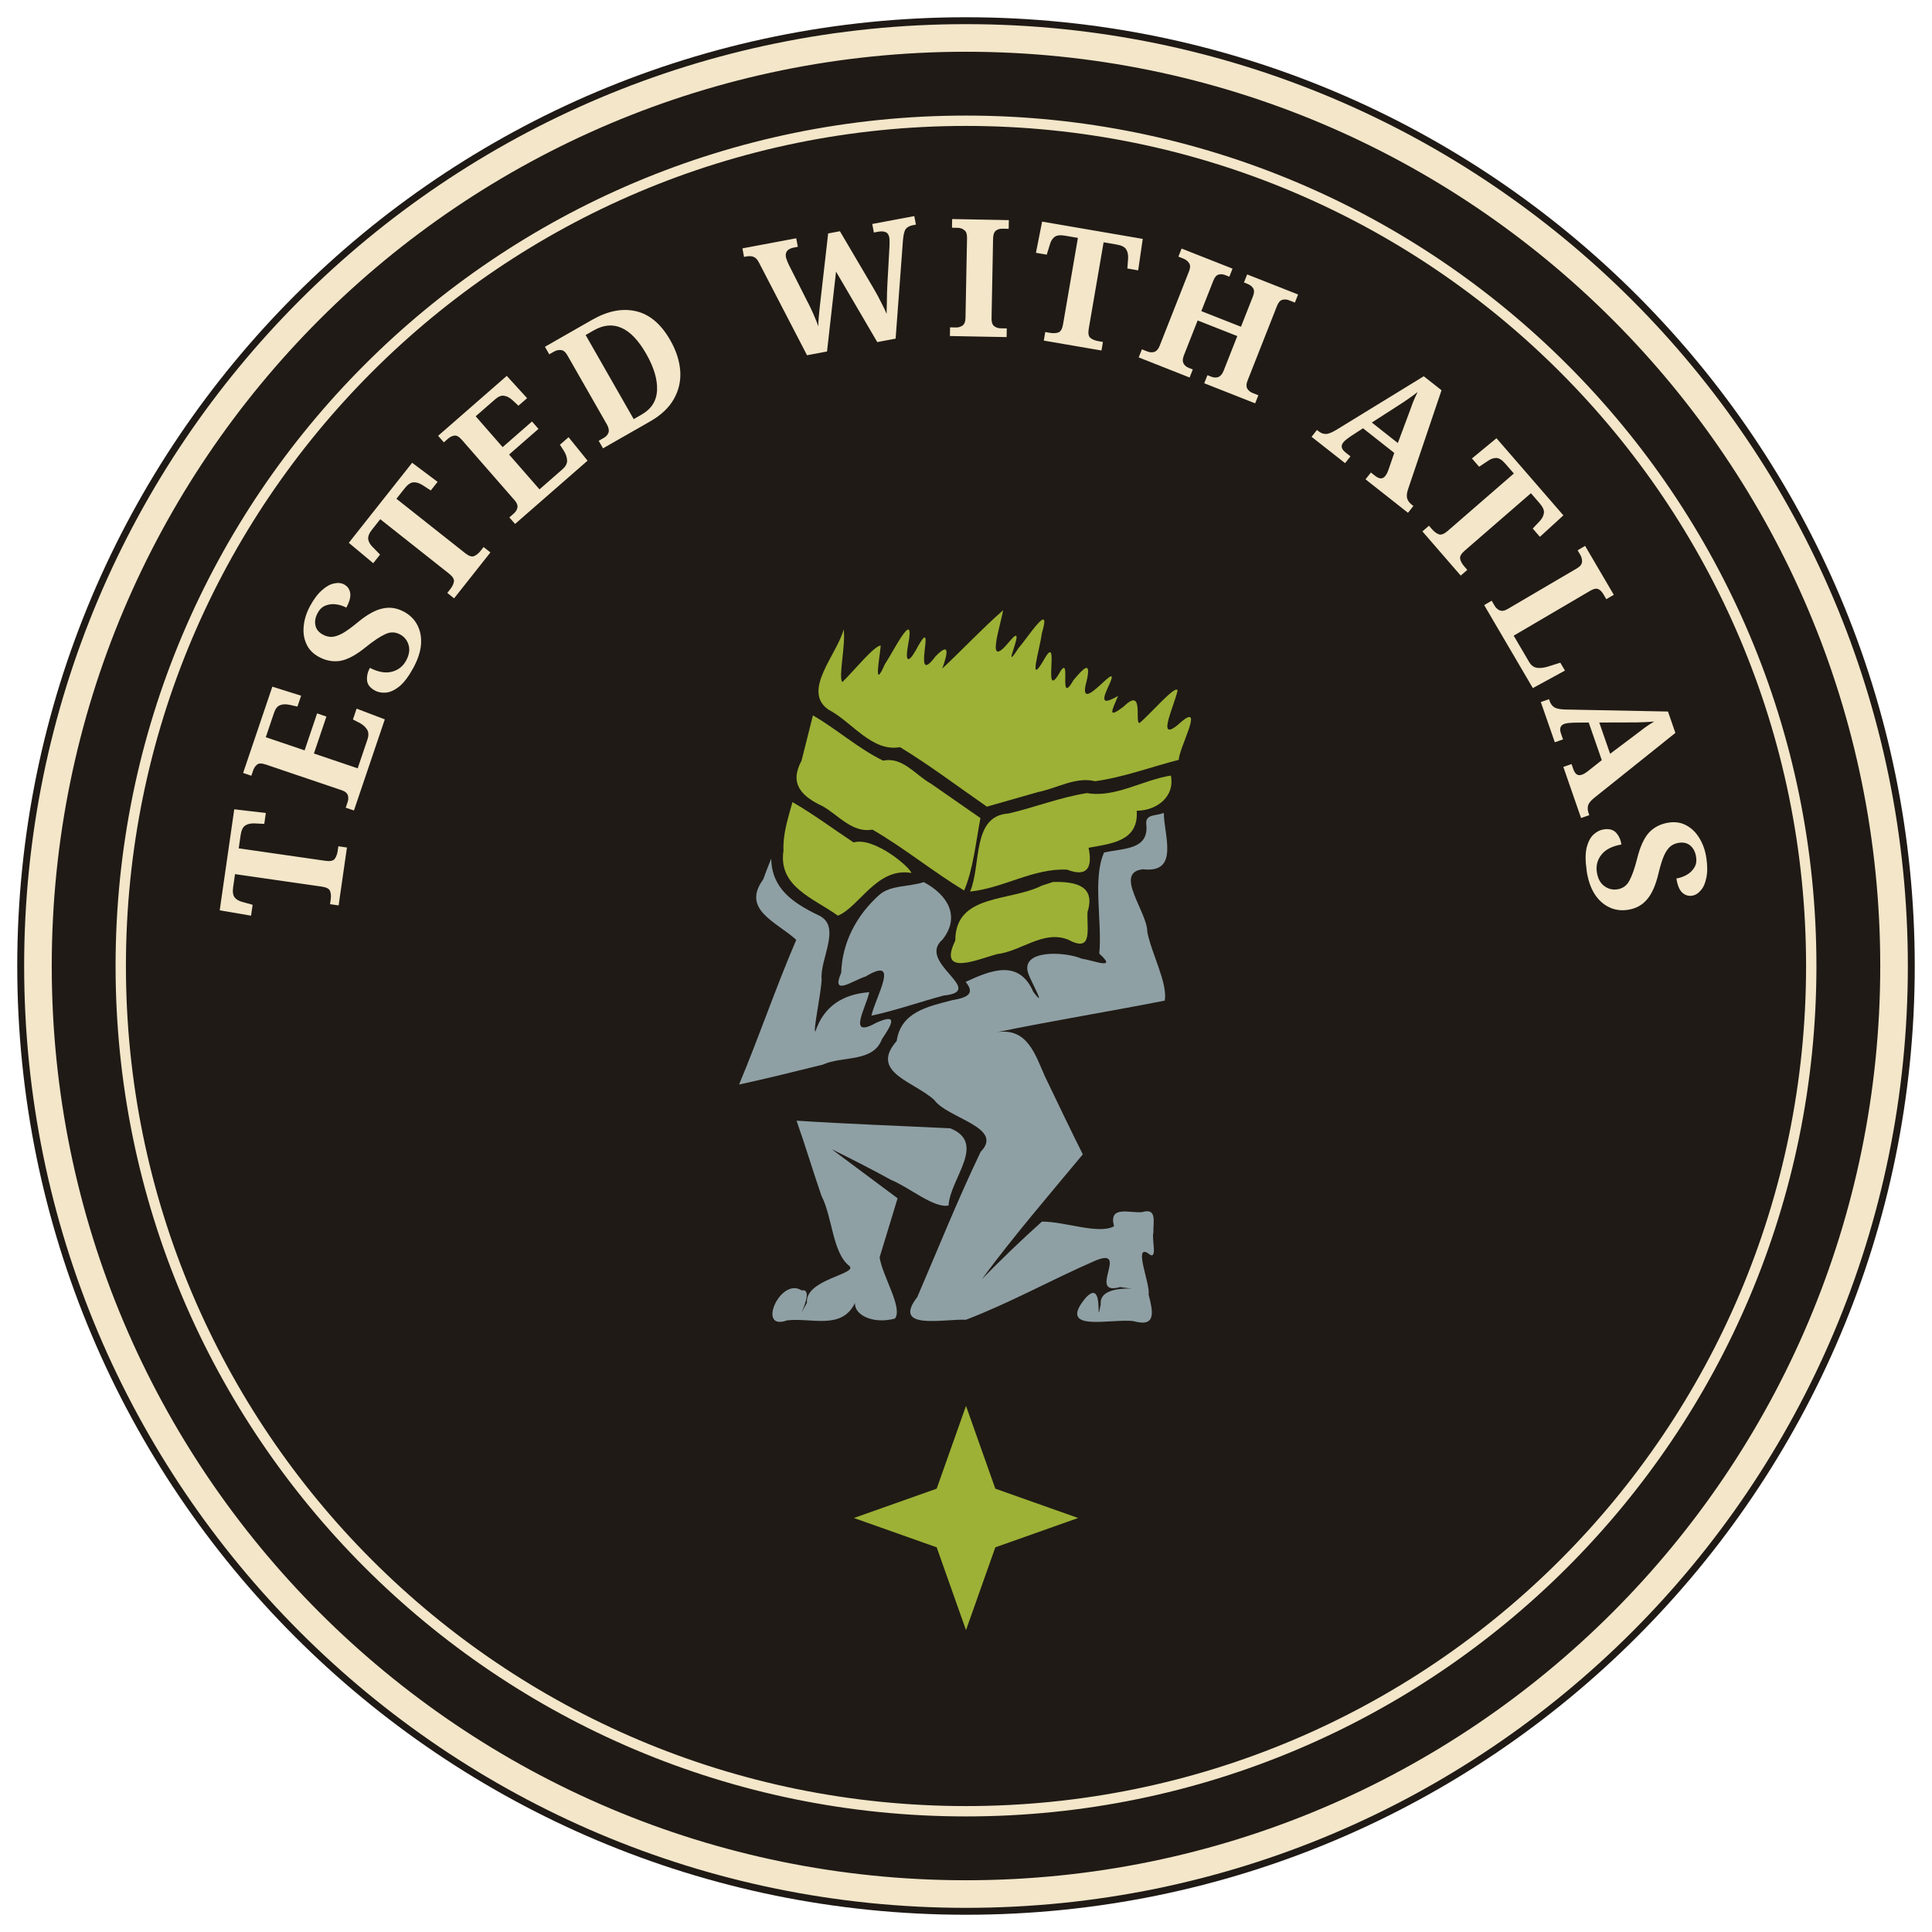
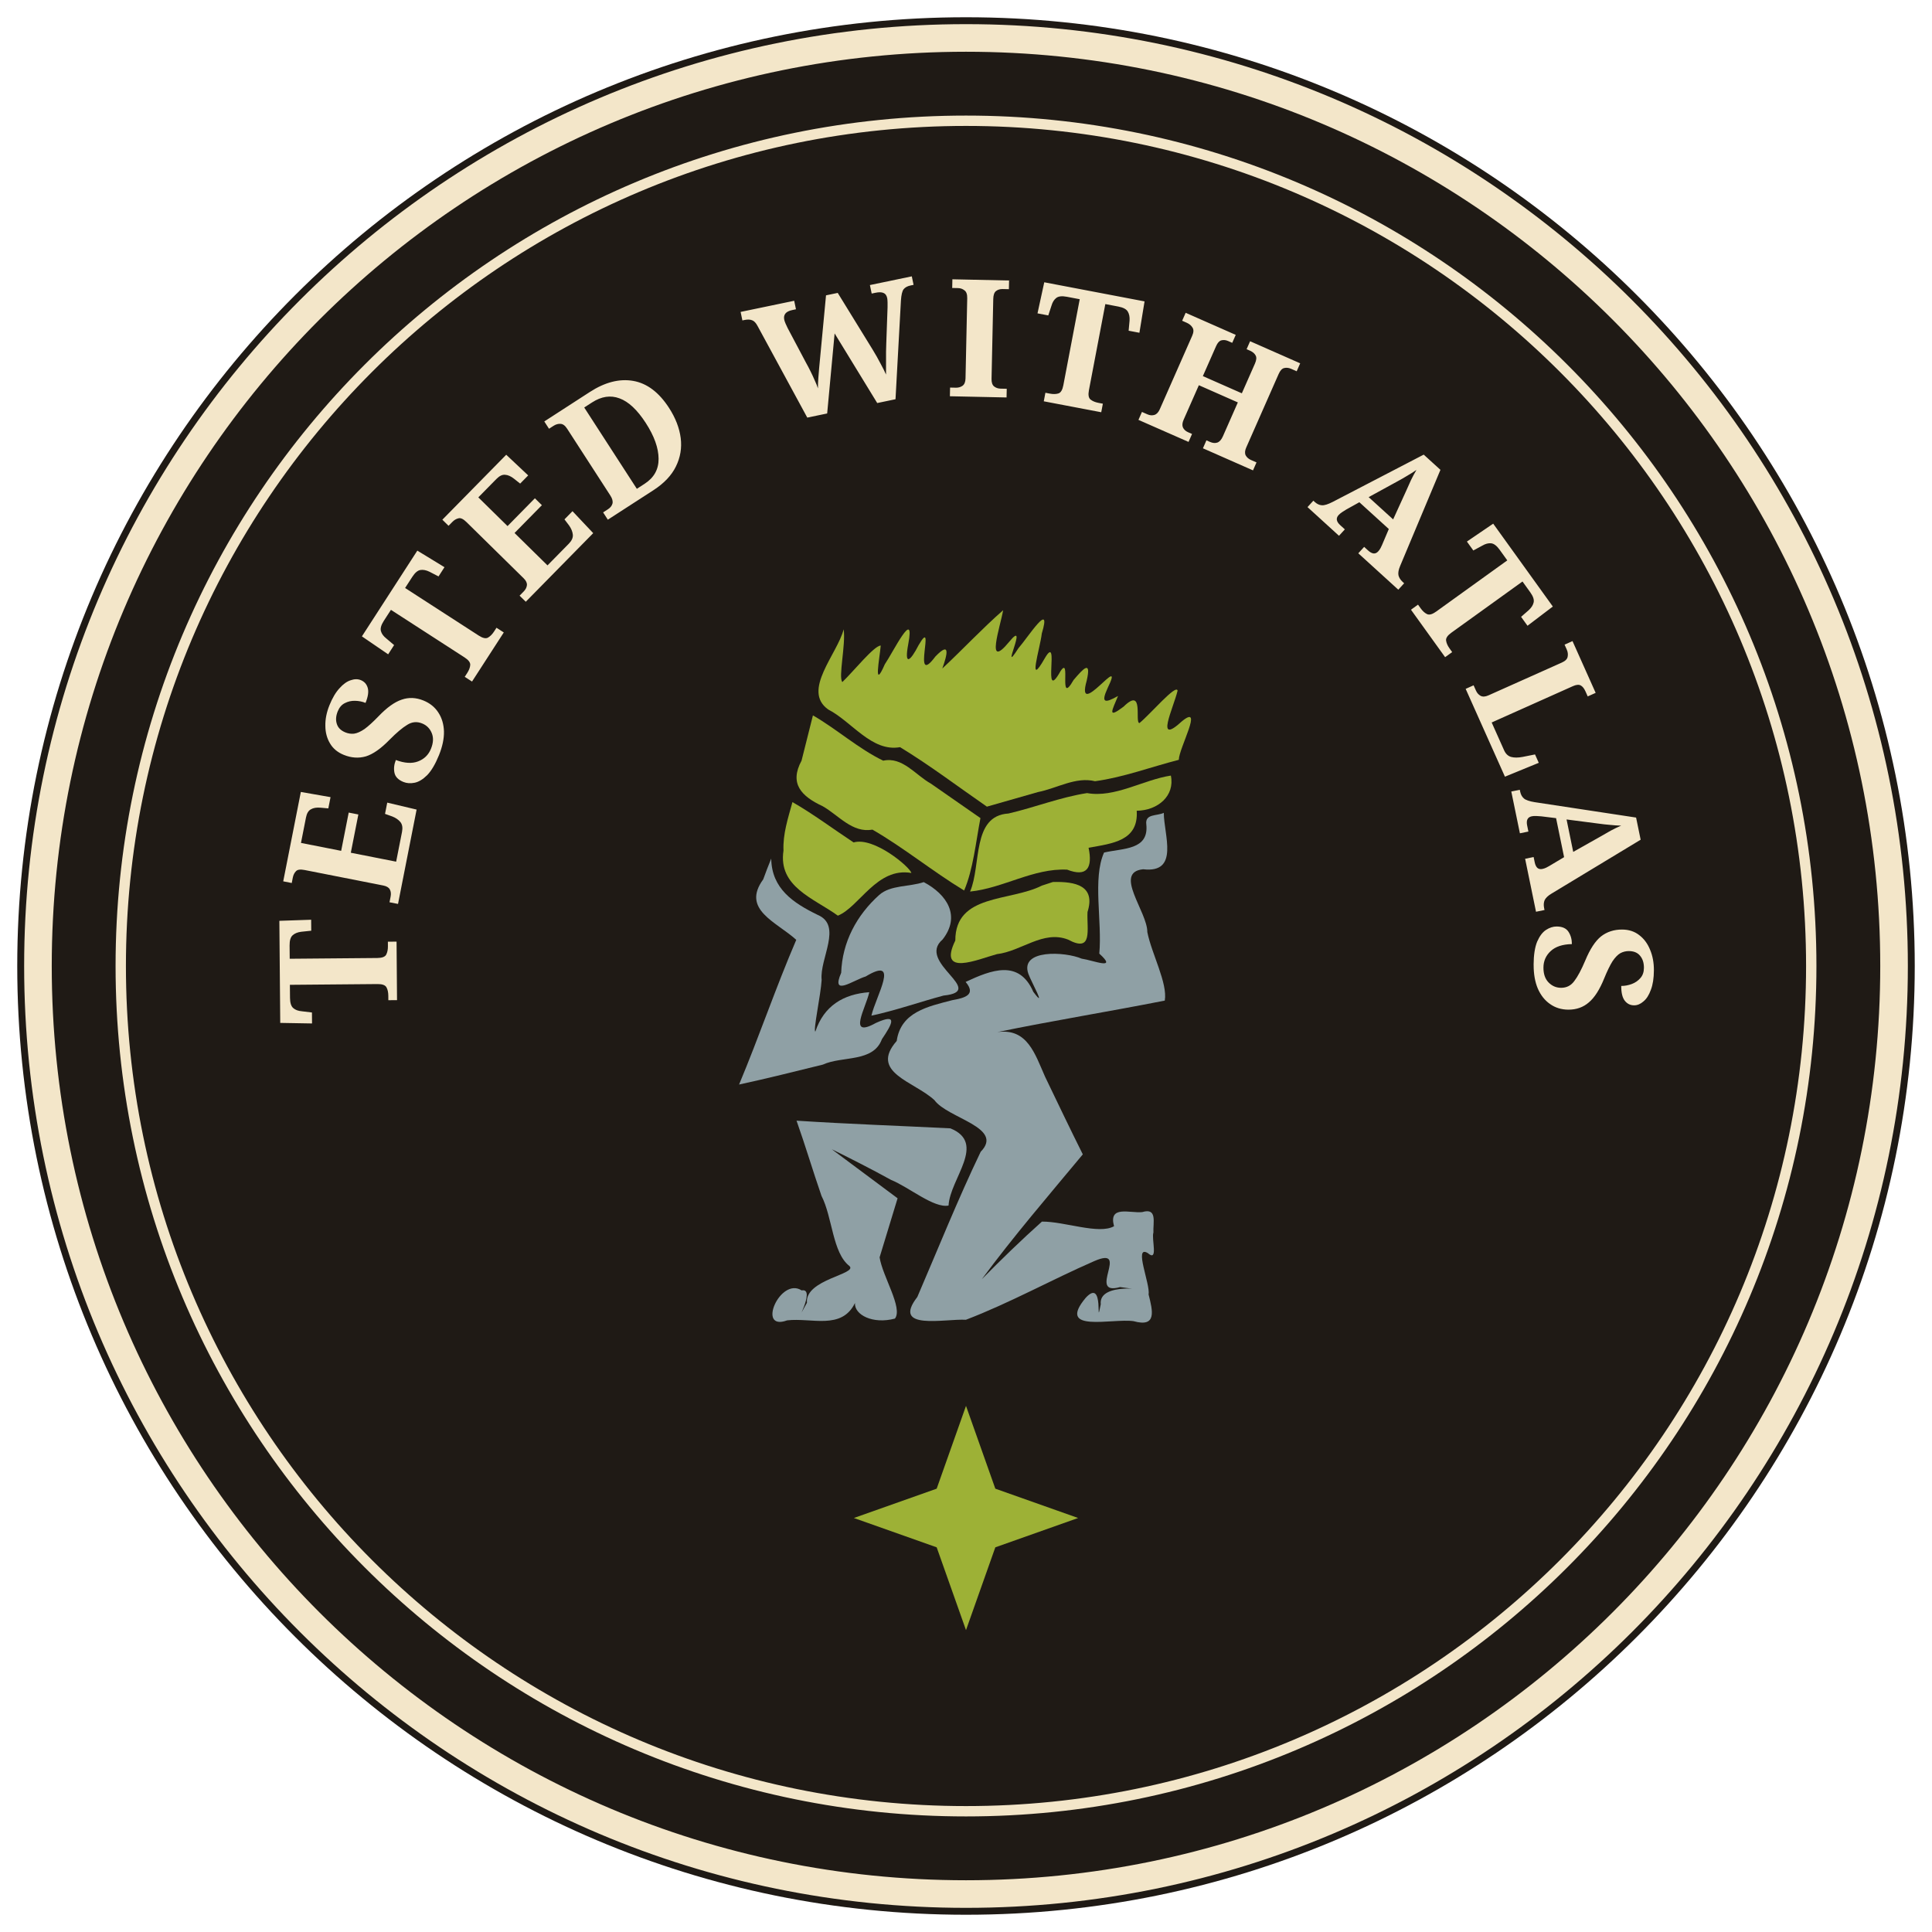
<svg xmlns="http://www.w3.org/2000/svg" width="112.00" height="112.00" viewBox="0 0 112.00 112.00" version="1.1" id="svg12">
  <circle cx="56.0" cy="56.0" r="55.0" fill="#1F1A15" id="circle1" />
  <circle cx="56.0" cy="56.0" r="53.8" fill="none" stroke="#F3E6C9" stroke-width="1.6" id="circle2" />
  <circle cx="56.0" cy="56.0" r="49.0" fill="none" stroke="#F3E6C9" stroke-width="0.6" id="circle3" />
  <defs id="defs3">
-     <path id="seal-dark-ring" d="M 26.10,76.94 A 36.50,36.50 0 1 1 85.90,76.94" />
+     <path id="seal-dark-ring" d="M 28.97,74.93 A 33.00,33.00 0 1 1 83.03,74.93" />
  </defs>
-   <path d="m 19.63,52.488 -0.498,-0.072 0.038,-0.263 q 0.042,-0.291 -0.034,-0.494 -0.076,-0.203 -0.481,-0.261 l -5.031,-0.724 -0.108,0.752 q -0.061,0.423 0.095,0.609 0.156,0.186 0.462,0.258 l 0.572,0.159 -0.091,0.63 -1.817,-0.309 0.843,-5.858 1.831,0.215 -0.091,0.63 -0.591,-0.027 q -0.316,-0.007 -0.517,0.127 -0.202,0.134 -0.263,0.557 l -0.11,0.762 5.031,0.724 q 0.404,0.058 0.535,-0.115 0.132,-0.183 0.172,-0.465 l 0.038,-0.263 0.498,0.072 z m 0.889,-5.504 -0.477,-0.161 0.107,-0.315 q 0.079,-0.234 0.011,-0.418 -0.068,-0.184 -0.347,-0.278 l -4.4,-1.49 q -0.369,-0.125 -0.514,0.007 -0.151,0.119 -0.224,0.335 l -0.104,0.306 -0.477,-0.161 1.694,-5.003 1.668,0.525 -0.213,0.63 -0.438,-0.098 q -0.345,-0.077 -0.568,0.018 -0.229,0.083 -0.348,0.434 l -0.481,1.422 2.25,0.762 0.725,-2.142 0.54,0.183 -0.725,2.142 2.537,0.859 0.564,-1.665 q 0.119,-0.351 -0.015,-0.577 -0.143,-0.229 -0.422,-0.384 l -0.402,-0.206 0.213,-0.63 1.634,0.624 z m 3.445,-8.271 q -0.404,0.743 -0.815,1.082 -0.415,0.326 -0.777,0.356 -0.362,0.03 -0.638,-0.12 -0.426,-0.231 -0.456,-0.594 -0.03,-0.362 0.165,-0.721 0.719,0.369 1.272,0.226 0.553,-0.143 0.826,-0.643 0.263,-0.484 0.15,-0.892 -0.117,-0.421 -0.493,-0.625 -0.426,-0.231 -0.867,-0.017 -0.445,0.202 -1.118,0.744 -0.835,0.681 -1.473,0.8 -0.641,0.106 -1.259,-0.23 -0.509,-0.277 -0.718,-0.747 -0.218,-0.475 -0.155,-1.047 0.054,-0.576 0.371,-1.161 0.327,-0.601 0.69,-0.912 0.36,-0.323 0.698,-0.388 0.334,-0.078 0.585,0.058 0.292,0.159 0.349,0.492 0.057,0.334 -0.225,0.851 -0.267,-0.145 -0.589,-0.19 -0.322,-0.045 -0.61,0.068 -0.284,0.105 -0.457,0.422 -0.209,0.384 -0.135,0.727 0.065,0.338 0.441,0.542 0.234,0.127 0.493,0.127 0.264,-0.008 0.627,-0.2 0.36,-0.204 0.889,-0.641 0.81,-0.674 1.443,-0.805 0.63,-0.144 1.247,0.192 0.534,0.29 0.781,0.792 0.251,0.493 0.199,1.125 -0.06,0.627 -0.441,1.328 z m 2.361,-4.027 -0.395,-0.312 0.165,-0.209 q 0.183,-0.231 0.219,-0.445 0.036,-0.214 -0.284,-0.467 l -3.986,-3.154 -0.472,0.596 q -0.265,0.335 -0.224,0.574 0.041,0.239 0.269,0.456 l 0.415,0.425 -0.395,0.499 -1.416,-1.181 3.672,-4.641 1.475,1.106 -0.395,0.499 -0.497,-0.321 q -0.269,-0.165 -0.511,-0.15 -0.242,0.015 -0.507,0.35 l -0.477,0.603 3.986,3.154 q 0.32,0.253 0.52,0.169 0.206,-0.092 0.383,-0.315 l 0.165,-0.209 0.395,0.312 z m 3.534,-4.312 -0.331,-0.379 0.25,-0.219 q 0.186,-0.162 0.219,-0.355 0.033,-0.193 -0.16,-0.415 l -3.055,-3.499 q -0.256,-0.293 -0.447,-0.253 -0.19,0.027 -0.362,0.177 l -0.243,0.212 -0.331,-0.379 3.979,-3.474 1.178,1.292 -0.501,0.437 -0.329,-0.305 q -0.26,-0.24 -0.5,-0.27 -0.239,-0.043 -0.519,0.201 l -1.131,0.987 1.562,1.789 1.703,-1.487 0.375,0.429 -1.703,1.487 1.762,2.018 1.324,-1.156 q 0.279,-0.244 0.277,-0.506 -0.009,-0.27 -0.172,-0.544 l -0.244,-0.38 0.501,-0.437 1.1,1.361 z m 5.098,-4.383 -0.25,-0.437 0.297,-0.17 q 0.206,-0.118 0.272,-0.309 0.061,-0.199 -0.094,-0.471 L 32.891,20.597 q -0.165,-0.289 -0.37,-0.303 -0.201,-0.027 -0.416,0.095 l -0.264,0.151 -0.25,-0.437 2.73,-1.56 q 1.361,-0.778 2.546,-0.503 1.185,0.274 1.987,1.677 0.514,0.899 0.58,1.78 0.061,0.873 -0.369,1.633 -0.422,0.755 -1.379,1.302 z m 2.24,-1.959 q 0.85,-0.486 0.892,-1.407 0.046,-0.934 -0.628,-2.114 -0.674,-1.179 -1.441,-1.507 -0.759,-0.332 -1.6,0.149 l -0.47,0.269 2.786,4.875 z m 6.811,-8.791 q -0.14,-0.283 -0.316,-0.347 -0.169,-0.075 -0.439,-0.024 l -0.121,0.023 -0.093,-0.495 3.119,-0.585 0.093,0.495 -0.215,0.04 q -0.56,0.105 -0.476,0.553 0.014,0.075 0.07,0.219 0.056,0.144 0.118,0.268 l 1.03,2.04 q 0.118,0.219 0.247,0.495 0.127,0.266 0.236,0.536 0.116,0.259 0.173,0.46 0.009,-0.311 0.035,-0.587 0.024,-0.285 0.057,-0.571 l 0.483,-4.228 0.682,-0.128 1.958,3.325 q 0.241,0.409 0.445,0.825 0.211,0.405 0.304,0.639 0.012,-0.35 0.017,-0.835 0.004,-0.494 0.032,-0.963 l 0.117,-2.11 q 0.007,-0.117 0.005,-0.281 -0.002,-0.164 -0.016,-0.239 -0.046,-0.243 -0.212,-0.308 -0.159,-0.076 -0.467,-0.019 l -0.215,0.04 -0.093,-0.495 2.437,-0.457 0.093,0.495 -0.177,0.033 q -0.271,0.051 -0.405,0.211 -0.125,0.159 -0.168,0.65 l -0.426,5.715 -1.064,0.2 -2.39,-4.085 -0.523,4.631 -1.158,0.217 z m 11.058,4.239 0.01,-0.503 0.342,0.007 q 0.209,0.004 0.373,-0.107 0.173,-0.12 0.179,-0.434 l 0.09,-4.645 q 0.007,-0.342 -0.162,-0.459 -0.159,-0.127 -0.368,-0.131 l -0.342,-0.007 0.01,-0.503 3.286,0.063 -0.01,0.503 -0.361,-0.007 q -0.228,-0.004 -0.382,0.116 -0.154,0.121 -0.161,0.462 l -0.089,4.626 q -0.006,0.313 0.144,0.44 0.159,0.127 0.378,0.131 l 0.361,0.007 -0.01,0.503 z m 5.444,0.265 0.085,-0.496 0.262,0.045 q 0.29,0.05 0.495,-0.021 0.205,-0.071 0.274,-0.473 l 0.861,-5.009 -0.749,-0.129 q -0.421,-0.072 -0.611,0.078 -0.19,0.151 -0.271,0.455 l -0.175,0.568 -0.627,-0.108 0.359,-1.808 5.833,1.002 -0.265,1.824 -0.627,-0.108 0.044,-0.59 q 0.016,-0.315 -0.113,-0.521 -0.129,-0.205 -0.55,-0.278 l -0.758,-0.13 -0.861,5.009 q -0.069,0.403 0.1,0.538 0.179,0.137 0.46,0.185 l 0.262,0.045 -0.085,0.496 z m 5.502,0.974 0.185,-0.468 0.318,0.125 q 0.221,0.087 0.411,0.019 0.19,-0.068 0.298,-0.342 l 1.707,-4.331 q 0.118,-0.3 0.001,-0.469 -0.114,-0.178 -0.344,-0.268 l -0.274,-0.108 0.185,-0.468 2.952,1.164 -0.185,0.468 -0.239,-0.094 q -0.212,-0.084 -0.399,-0.024 -0.174,0.054 -0.289,0.345 l -0.697,1.768 2.298,0.906 0.69,-1.75 q 0.122,-0.309 0.022,-0.471 -0.096,-0.171 -0.335,-0.265 l -0.203,-0.08 0.185,-0.468 2.952,1.164 -0.185,0.468 -0.327,-0.129 q -0.212,-0.084 -0.408,-0.028 -0.183,0.05 -0.305,0.36 l -1.707,4.331 q -0.108,0.274 -0.015,0.453 0.105,0.174 0.317,0.258 l 0.327,0.129 -0.185,0.468 -2.952,-1.164 0.185,-0.468 0.212,0.084 q 0.23,0.091 0.42,0.023 0.194,-0.077 0.312,-0.377 l 0.787,-1.997 -2.298,-0.906 -0.801,2.033 q -0.108,0.274 -0.024,0.45 0.093,0.179 0.305,0.263 l 0.239,0.094 -0.185,0.468 z m 10.021,4.603 0.312,-0.395 0.09,0.071 q 0.201,0.159 0.418,0.16 0.217,0.001 0.608,-0.234 l 5.076,-3.112 1.03,0.811 -1.938,5.73 q -0.11,0.324 -0.058,0.535 0.065,0.209 0.274,0.373 l 0.09,0.071 -0.312,0.395 -2.462,-1.94 0.312,-0.395 0.246,0.194 q 0.164,0.129 0.308,0.146 0.157,0.015 0.281,-0.142 0.071,-0.09 0.119,-0.197 0.048,-0.107 0.073,-0.185 l 0.327,-0.952 -1.813,-1.429 -0.722,0.471 q -0.1,0.066 -0.23,0.169 -0.124,0.096 -0.194,0.185 -0.229,0.291 0.136,0.579 l 0.284,0.223 -0.312,0.395 z m 3.494,-0.827 1.507,1.188 0.642,-1.72 q 0.118,-0.318 0.23,-0.629 0.125,-0.313 0.273,-0.607 -0.26,0.207 -0.516,0.379 -0.249,0.178 -0.539,0.362 z m 2.932,6.311 0.38,-0.33 0.174,0.201 q 0.193,0.222 0.396,0.297 0.203,0.075 0.512,-0.193 l 3.839,-3.331 -0.498,-0.574 q -0.28,-0.323 -0.522,-0.327 -0.242,-0.004 -0.498,0.18 l -0.495,0.329 -0.417,-0.481 1.423,-1.172 3.878,4.471 -1.361,1.244 -0.417,-0.481 0.408,-0.429 q 0.212,-0.234 0.242,-0.474 0.031,-0.24 -0.25,-0.563 l -0.504,-0.581 -3.839,3.331 q -0.309,0.268 -0.263,0.48 0.052,0.219 0.239,0.434 l 0.174,0.201 -0.38,0.33 z m 3.581,4.273 0.434,-0.255 0.173,0.295 q 0.106,0.18 0.286,0.262 0.193,0.085 0.463,-0.074 l 4.015,-2.356 q 0.287,-0.168 0.299,-0.373 0.02,-0.21 -0.1,-0.415 l -0.154,-0.262 0.434,-0.255 1.664,2.835 -0.434,0.255 -0.164,-0.279 q -0.144,-0.246 -0.315,-0.311 -0.17,-0.065 -0.441,0.094 l -4.449,2.611 0.894,1.524 q 0.168,0.287 0.44,0.337 0.28,0.045 0.672,-0.075 l 0.696,-0.221 0.269,0.459 -1.861,1.015 z m 3.283,5.619 0.476,-0.165 0.037,0.108 q 0.084,0.242 0.266,0.36 0.182,0.118 0.639,0.13 l 5.953,0.117 0.43,1.239 -4.722,3.78 q -0.268,0.214 -0.337,0.419 -0.058,0.211 0.03,0.462 l 0.037,0.108 -0.476,0.165 -1.028,-2.962 0.476,-0.165 0.103,0.296 q 0.069,0.197 0.181,0.289 0.124,0.098 0.313,0.032 0.108,-0.037 0.206,-0.102 0.098,-0.064 0.161,-0.116 l 0.789,-0.626 -0.757,-2.181 -0.862,0.007 q -0.12,0.002 -0.285,0.019 -0.156,0.014 -0.264,0.051 -0.35,0.121 -0.197,0.561 l 0.118,0.341 -0.476,0.165 z m 3.388,1.187 0.629,1.813 1.468,-1.103 q 0.271,-0.205 0.533,-0.406 0.274,-0.196 0.557,-0.364 -0.33,0.034 -0.639,0.041 -0.306,0.016 -0.649,0.014 z m -0.729,8.589 q -0.124,-0.836 0.001,-1.354 0.136,-0.51 0.407,-0.752 0.272,-0.242 0.582,-0.288 0.479,-0.071 0.721,0.201 0.242,0.272 0.302,0.676 -0.796,0.137 -1.153,0.583 -0.356,0.446 -0.273,1.01 0.081,0.545 0.416,0.803 0.347,0.266 0.77,0.203 0.479,-0.071 0.703,-0.507 0.234,-0.428 0.446,-1.266 0.258,-1.047 0.696,-1.524 0.449,-0.47 1.144,-0.573 0.573,-0.085 1.023,0.166 0.459,0.249 0.753,0.743 0.303,0.493 0.401,1.151 0.1,0.677 -0.004,1.143 -0.093,0.475 -0.324,0.73 -0.22,0.263 -0.502,0.305 -0.329,0.049 -0.575,-0.184 -0.246,-0.233 -0.332,-0.815 0.301,-0.044 0.585,-0.202 0.284,-0.157 0.447,-0.421 0.164,-0.255 0.111,-0.612 -0.064,-0.432 -0.328,-0.662 -0.255,-0.231 -0.678,-0.169 -0.263,0.039 -0.471,0.194 -0.206,0.165 -0.382,0.537 -0.165,0.38 -0.325,1.047 -0.242,1.025 -0.67,1.511 -0.417,0.494 -1.112,0.597 -0.601,0.089 -1.1,-0.164 -0.497,-0.243 -0.836,-0.779 -0.329,-0.537 -0.446,-1.327 z" id="text3" style="font-weight:700;font-size:9.5px;font-family:'Noto Serif';letter-spacing:0.5;text-anchor:middle;fill:#f3e6c9" aria-label="TESTED WITH ATLAS" />
+   <path d="m 23.016,57.979 -0.503,0.004 -0.002,-0.266 q -0.003,-0.294 -0.109,-0.484 -0.106,-0.189 -0.515,-0.186 l -5.082,0.044 0.007,0.76 q 0.004,0.427 0.186,0.587 0.182,0.16 0.496,0.186 l 0.59,0.071 0.005,0.636 -1.843,-0.032 -0.051,-5.918 1.843,-0.063 0.005,0.636 -0.588,0.062 q -0.313,0.041 -0.492,0.204 -0.179,0.163 -0.175,0.591 l 0.007,0.769 5.082,-0.044 q 0.408,-0.004 0.511,-0.194 0.103,-0.2 0.1,-0.485 l -0.002,-0.266 0.503,-0.004 z m 0.058,-5.577 -0.494,-0.097 0.064,-0.326 q 0.048,-0.242 -0.044,-0.415 -0.092,-0.173 -0.381,-0.23 l -4.558,-0.898 q -0.382,-0.075 -0.508,0.074 -0.134,0.138 -0.178,0.362 l -0.062,0.317 -0.494,-0.097 1.021,-5.182 1.722,0.301 -0.129,0.652 -0.447,-0.04 q -0.352,-0.031 -0.561,0.093 -0.216,0.112 -0.287,0.476 l -0.29,1.473 2.33,0.459 0.437,-2.218 0.559,0.11 -0.437,2.218 2.628,0.518 0.34,-1.724 q 0.072,-0.364 -0.091,-0.57 -0.172,-0.208 -0.469,-0.325 l -0.425,-0.152 0.129,-0.652 1.702,0.403 z m 2.378,-8.634 q -0.317,0.784 -0.687,1.167 -0.375,0.371 -0.732,0.442 -0.357,0.071 -0.647,-0.046 -0.449,-0.182 -0.52,-0.538 -0.071,-0.357 0.082,-0.735 0.756,0.285 1.289,0.081 0.534,-0.204 0.747,-0.733 0.207,-0.511 0.047,-0.903 -0.164,-0.405 -0.561,-0.565 -0.449,-0.182 -0.863,0.082 -0.419,0.251 -1.026,0.866 -0.753,0.772 -1.372,0.962 -0.625,0.178 -1.277,-0.086 -0.537,-0.217 -0.798,-0.661 -0.27,-0.447 -0.273,-1.022 -0.012,-0.579 0.237,-1.195 0.256,-0.634 0.582,-0.984 0.321,-0.362 0.649,-0.465 0.323,-0.115 0.587,-0.008 0.308,0.125 0.402,0.45 0.094,0.325 -0.127,0.871 -0.282,-0.114 -0.606,-0.122 -0.325,-0.008 -0.599,0.137 -0.27,0.137 -0.406,0.471 -0.164,0.405 -0.052,0.737 0.103,0.329 0.499,0.489 0.247,0.1 0.504,0.071 0.261,-0.038 0.601,-0.269 0.334,-0.244 0.811,-0.738 0.728,-0.761 1.342,-0.964 0.609,-0.215 1.261,0.049 0.564,0.228 0.865,0.698 0.305,0.462 0.326,1.095 0.012,0.63 -0.287,1.37 z m 1.912,-4.258 -0.423,-0.273 0.144,-0.223 q 0.16,-0.247 0.175,-0.464 0.015,-0.216 -0.328,-0.438 l -4.269,-2.759 -0.413,0.638 q -0.232,0.359 -0.168,0.593 0.064,0.234 0.312,0.428 l 0.453,0.384 -0.345,0.535 -1.522,-1.04 3.213,-4.971 1.574,0.961 -0.345,0.535 -0.526,-0.272 q -0.284,-0.138 -0.523,-0.101 -0.239,0.038 -0.471,0.397 l -0.418,0.646 4.269,2.759 q 0.343,0.222 0.534,0.119 0.196,-0.111 0.351,-0.35 l 0.144,-0.223 0.423,0.273 z m 3.116,-4.626 -0.359,-0.353 0.233,-0.237 q 0.173,-0.176 0.192,-0.371 0.018,-0.195 -0.191,-0.401 l -3.313,-3.257 q -0.278,-0.273 -0.465,-0.218 -0.188,0.042 -0.348,0.204 l -0.226,0.23 -0.359,-0.353 3.703,-3.766 1.273,1.198 -0.466,0.474 -0.352,-0.279 q -0.277,-0.219 -0.519,-0.231 -0.242,-0.025 -0.502,0.239 l -1.052,1.07 1.694,1.665 1.585,-1.612 0.406,0.4 -1.585,1.612 1.91,1.878 1.232,-1.253 q 0.26,-0.264 0.237,-0.526 -0.029,-0.268 -0.213,-0.529 l -0.272,-0.36 0.466,-0.474 1.2,1.273 z m 4.757,-4.757 -0.274,-0.423 0.287,-0.186 q 0.199,-0.129 0.255,-0.323 0.05,-0.202 -0.12,-0.465 L 32.878,24.854 q -0.181,-0.279 -0.386,-0.282 -0.203,-0.016 -0.41,0.118 l -0.255,0.165 -0.274,-0.423 2.64,-1.708 q 1.316,-0.852 2.515,-0.643 1.199,0.209 2.076,1.565 0.563,0.869 0.677,1.746 0.109,0.868 -0.278,1.651 -0.38,0.777 -1.305,1.376 z m 2.129,-2.079 q 0.822,-0.532 0.813,-1.454 -0.006,-0.936 -0.744,-2.076 -0.738,-1.141 -1.522,-1.425 -0.776,-0.29 -1.59,0.236 l -0.455,0.294 3.05,4.714 z m 6.555,-9.143 q -0.146,-0.28 -0.323,-0.34 -0.17,-0.071 -0.44,-0.015 l -0.121,0.025 -0.103,-0.493 3.106,-0.646 0.103,0.493 -0.214,0.045 q -0.558,0.116 -0.465,0.563 0.015,0.074 0.074,0.217 0.059,0.143 0.123,0.265 l 1.07,2.019 q 0.123,0.217 0.257,0.49 0.132,0.264 0.246,0.531 0.121,0.256 0.182,0.457 0.003,-0.311 0.023,-0.587 0.018,-0.285 0.046,-0.572 l 0.4,-4.236 0.679,-0.141 2.023,3.286 q 0.249,0.404 0.461,0.816 0.219,0.401 0.316,0.633 0.005,-0.35 0.001,-0.835 -0.006,-0.494 0.013,-0.963 l 0.075,-2.112 q 0.005,-0.117 -3.1e-4,-0.281 -0.005,-0.164 -0.02,-0.238 -0.05,-0.242 -0.218,-0.304 -0.161,-0.073 -0.468,-0.009 l -0.214,0.045 -0.103,-0.493 2.428,-0.505 0.103,0.493 -0.177,0.037 q -0.27,0.056 -0.401,0.219 -0.122,0.161 -0.155,0.653 l -0.314,5.722 -1.06,0.221 -2.47,-4.037 -0.432,4.641 -1.153,0.24 z m 11.145,4.066 0.011,-0.503 0.342,0.007 q 0.209,0.004 0.373,-0.106 0.174,-0.12 0.18,-0.433 l 0.099,-4.644 q 0.007,-0.342 -0.161,-0.46 -0.159,-0.127 -0.368,-0.131 l -0.342,-0.007 0.011,-0.503 3.286,0.07 -0.011,0.503 -0.361,-0.008 q -0.228,-0.005 -0.383,0.115 -0.155,0.12 -0.162,0.462 l -0.099,4.625 q -0.007,0.313 0.143,0.44 0.159,0.127 0.377,0.132 l 0.361,0.008 -0.011,0.503 z m 5.443,0.293 0.094,-0.495 0.261,0.05 q 0.289,0.055 0.495,-0.012 0.206,-0.067 0.283,-0.468 l 0.951,-4.993 -0.747,-0.142 q -0.42,-0.08 -0.612,0.067 -0.192,0.147 -0.279,0.45 l -0.185,0.564 -0.625,-0.119 0.392,-1.802 5.814,1.108 -0.298,1.819 -0.625,-0.119 0.054,-0.589 q 0.021,-0.315 -0.104,-0.523 -0.125,-0.208 -0.545,-0.288 l -0.756,-0.144 -0.951,4.993 q -0.076,0.401 0.091,0.539 0.176,0.14 0.456,0.193 l 0.261,0.05 -0.094,0.495 z m 5.488,1.077 0.203,-0.461 0.313,0.138 q 0.217,0.096 0.41,0.035 0.193,-0.06 0.312,-0.33 l 1.878,-4.259 q 0.13,-0.296 0.02,-0.469 -0.107,-0.182 -0.333,-0.282 l -0.269,-0.119 0.203,-0.461 2.903,1.28 -0.203,0.461 -0.235,-0.103 q -0.209,-0.092 -0.398,-0.04 -0.176,0.047 -0.303,0.334 l -0.767,1.738 2.26,0.997 0.759,-1.721 q 0.134,-0.304 0.041,-0.47 -0.089,-0.174 -0.324,-0.278 l -0.2,-0.088 0.203,-0.461 2.903,1.28 -0.203,0.461 -0.322,-0.142 q -0.209,-0.092 -0.406,-0.044 -0.185,0.043 -0.319,0.347 l -1.878,4.259 q -0.119,0.269 -0.033,0.452 0.098,0.178 0.307,0.27 l 0.322,0.142 -0.203,0.461 -2.903,-1.28 0.203,-0.461 0.209,0.092 q 0.226,0.1 0.419,0.039 0.197,-0.069 0.327,-0.365 l 0.866,-1.965 -2.26,-0.997 -0.882,1.999 q -0.119,0.269 -0.042,0.449 0.085,0.183 0.294,0.275 l 0.235,0.103 -0.203,0.461 z m 9.801,5.056 0.339,-0.372 0.084,0.077 q 0.19,0.173 0.406,0.189 0.216,0.017 0.623,-0.191 l 5.284,-2.745 0.97,0.882 -2.339,5.578 q -0.133,0.316 -0.096,0.529 0.05,0.213 0.247,0.392 l 0.084,0.077 -0.339,0.372 -2.319,-2.11 0.339,-0.372 0.232,0.211 q 0.155,0.141 0.297,0.168 0.156,0.026 0.29,-0.121 0.077,-0.084 0.132,-0.188 0.056,-0.104 0.086,-0.179 l 0.393,-0.926 -1.708,-1.553 -0.754,0.419 q -0.105,0.059 -0.242,0.153 -0.13,0.087 -0.207,0.171 -0.249,0.274 0.095,0.587 l 0.267,0.243 -0.339,0.372 z m 3.544,-0.578 1.42,1.291 0.762,-1.67 q 0.14,-0.309 0.274,-0.611 0.147,-0.303 0.315,-0.587 -0.274,0.188 -0.542,0.342 -0.261,0.16 -0.563,0.323 z m 2.453,6.527 0.409,-0.294 0.155,0.216 q 0.172,0.239 0.368,0.332 0.196,0.093 0.527,-0.145 l 4.125,-2.969 -0.444,-0.617 q -0.25,-0.347 -0.491,-0.373 -0.241,-0.026 -0.512,0.134 l -0.522,0.282 -0.372,-0.517 1.524,-1.038 3.457,4.804 -1.468,1.115 -0.372,-0.517 0.445,-0.39 q 0.232,-0.214 0.284,-0.45 0.052,-0.237 -0.198,-0.584 l -0.449,-0.625 -4.125,2.969 q -0.332,0.239 -0.305,0.454 0.032,0.223 0.198,0.454 l 0.155,0.216 -0.409,0.294 z m 3.171,4.588 0.46,-0.206 0.14,0.312 q 0.085,0.191 0.255,0.292 0.183,0.106 0.469,-0.022 l 4.25,-1.9 q 0.304,-0.136 0.338,-0.338 0.043,-0.207 -0.054,-0.423 l -0.124,-0.278 0.46,-0.206 1.342,3.001 -0.46,0.206 -0.132,-0.295 q -0.116,-0.26 -0.279,-0.344 -0.162,-0.084 -0.448,0.044 l -4.709,2.106 0.721,1.613 q 0.136,0.304 0.4,0.383 0.273,0.076 0.676,-5.53e-4 l 0.716,-0.143 0.217,0.486 -1.961,0.804 z m 2.645,5.951 0.493,-0.101 0.023,0.112 q 0.052,0.251 0.216,0.392 0.165,0.141 0.616,0.213 l 5.887,0.894 0.264,1.284 -5.176,3.13 q -0.293,0.177 -0.389,0.371 -0.085,0.202 -0.031,0.462 l 0.023,0.112 -0.493,0.101 -0.631,-3.071 0.493,-0.101 0.063,0.307 q 0.042,0.205 0.141,0.31 0.111,0.113 0.306,0.073 0.112,-0.023 0.218,-0.074 0.106,-0.051 0.175,-0.094 L 90.672,49.69 90.207,47.429 89.352,47.324 q -0.119,-0.014 -0.285,-0.019 -0.157,-0.007 -0.268,0.016 -0.363,0.075 -0.269,0.531 l 0.073,0.354 -0.493,0.101 z m 3.204,1.62 0.386,1.88 1.599,-0.901 q 0.295,-0.167 0.581,-0.333 0.297,-0.158 0.6,-0.288 -0.332,-0.009 -0.639,-0.043 -0.306,-0.024 -0.645,-0.071 z m -1.91,8.423 q 0.004,-0.845 0.205,-1.339 0.211,-0.484 0.516,-0.682 0.305,-0.198 0.618,-0.197 0.484,0.002 0.683,0.307 0.198,0.305 0.197,0.713 -0.808,0.016 -1.227,0.403 -0.42,0.388 -0.422,0.958 -0.002,0.551 0.291,0.856 0.303,0.315 0.73,0.317 0.484,0.002 0.771,-0.396 0.296,-0.388 0.632,-1.185 0.413,-0.996 0.918,-1.402 0.515,-0.397 1.218,-0.394 0.579,0.002 0.987,0.318 0.417,0.315 0.633,0.848 0.226,0.533 0.223,1.198 -0.003,0.684 -0.176,1.13 -0.163,0.455 -0.43,0.673 -0.257,0.227 -0.542,0.226 -0.332,-0.001 -0.54,-0.268 -0.208,-0.267 -0.205,-0.856 0.304,0.001 0.608,-0.111 0.304,-0.113 0.505,-0.349 0.2,-0.227 0.202,-0.588 0.002,-0.437 -0.225,-0.704 -0.217,-0.267 -0.645,-0.269 -0.266,-0.001 -0.495,0.121 -0.229,0.132 -0.458,0.473 -0.22,0.351 -0.479,0.986 -0.394,0.977 -0.889,1.393 -0.486,0.425 -1.189,0.423 -0.608,-0.003 -1.063,-0.327 -0.455,-0.315 -0.709,-0.896 -0.245,-0.581 -0.241,-1.379 z" id="text3" style="font-weight:700;font-size:9.5px;font-family:'Noto Serif';letter-spacing:0.5;text-anchor:middle;fill:#f3e6c9" aria-label="TESTED WITH ATLAS" />
  <g transform="translate(41.59,34.00) scale(0.08627) translate(-348.00,-255.00)" id="g11">
    <path fill="#8FA0A5" d="m 647.946,407.088 c 0.026,14.7 10.724,40.809 -13.88,37.918 -20.171,2.029 2.942,28.592 2.814,42.231 2.926,14.69 13.716,34.244 11.732,46.024 -37.437,7.375 -75.125,13.468 -112.491,21.156 20.165,-2.783 25.219,14.635 32.04,29.983 8.388,17.429 16.715,34.889 25.366,52.19 -22.984,27.659 -46.501,54.978 -67.874,83.906 13.093,-13.282 26.493,-26.3 40.4,-38.725 15.143,-0.151 38.289,8.876 48.458,3.106 -3.861,-14.309 10.525,-8.646 18.913,-9.491 10.348,-3.129 7.225,6.993 7.547,13.726 -1.449,4.282 3.538,20.251 -3.836,13.773 -9.625,-5.667 1.919,21.314 0.575,27.768 2.848,11.236 5.649,22.413 -10.088,18.018 -14.172,-2.074 -52.204,8.316 -32.164,-15.673 13.03,-14.228 6.337,23.257 10.126,4.357 -1.752,-16.095 37.456,-7.977 12.973,-11.594 -22.717,6.392 7.411,-28.229 -17.378,-17.428 -28.917,12.615 -56.717,28.129 -86.203,39.402 -14.055,-0.806 -50.347,7.533 -32.651,-15.318 14.025,-32.592 27.237,-65.608 42.587,-97.587 16.035,-16.339 -22.222,-22.421 -31.087,-34.674 -13.621,-12.611 -43.92,-18.596 -25.358,-39.775 2.766,-19.487 20.985,-23.127 37.249,-27.386 8.726,-1.543 16.285,-3.674 9.072,-12.288 17.303,-8.092 35.884,-15.286 45.457,6.641 9.471,12.616 -1.388,-6.744 -3.251,-11.95 -6.135,-16.828 24.785,-15.08 35.747,-10.326 8.041,1.171 24.519,8.087 11.865,-3.383 2.018,-21.785 -4.628,-50.431 3.192,-67.912 12.908,-2.99 30.262,-1.603 28.396,-18.925 -0.961,-7.293 7.152,-5.517 11.751,-7.761 z" id="path3" />
    <path fill="#9DB136" d="m 539.993,270.92 c -1.844,10.795 -12.22,41.019 4.096,21.211 13.753,-16.701 -7.049,25.019 6.152,4.369 6.597,-7.55 22.641,-32.866 15.721,-9.895 -1.141,10.018 -10.03,37.806 2.041,16.56 10.603,-18.128 -2.479,32.105 10.58,8.655 7.274,-10.911 -1.793,24.4 8.725,6.028 6.597,-7.789 12.096,-13.714 8.825,0.449 -7.858,27.86 26.688,-21.118 14.054,4.992 -4.692,10.227 -1.776,10.203 7.008,5.275 -3.933,9.57 -7.596,15.745 3.722,7.179 14.109,-13.898 7.239,10.946 10.675,11.02 7.25,-5.895 24.702,-26.491 25.627,-21.778 -2.74,11.559 -15.64,37.739 3.059,20.45 14.621,-11.848 -2.164,18.174 -2.245,26.033 -18.716,4.783 -37.169,11.771 -56.278,14.376 -13.049,-3.193 -25.605,4.798 -38.357,7.291 -11.441,3.266 -22.882,6.533 -34.323,9.799 -19.375,-13.403 -38.212,-27.707 -58.346,-39.972 -19.049,3.407 -32.394,-17.156 -48.257,-25.301 -17.959,-12.689 6.14,-37.252 10.354,-53.91 1.5,10.443 -3.712,32.204 -0.878,35.455 7.545,-7.226 21.355,-24.515 25.787,-24.517 -0.692,8.492 -5.207,30.823 2.735,12.593 5.563,-8.132 20.531,-38.871 15.762,-13.595 -2.803,14.85 1.224,11.889 6.982,0.677 12.166,-20.88 -5.304,29.847 11.259,7.667 10.208,-10.577 8.056,-1.429 4.638,8.078 13.797,-12.885 26.685,-26.728 40.883,-39.187 z" id="path4" />
    <path fill="#8FA0A5" d="m 401.164,613.951 c 34.432,2.254 68.923,3.416 103.379,5.156 24.651,9.998 -0.258,33.759 -1.235,51.877 -9.887,1.922 -26.488,-12.32 -38.677,-17.257 -12.514,-6.947 -30.257,-15.924 -39.8,-20.574 14.745,10.984 29.489,21.967 44.234,32.951 -4.029,13.222 -8.057,26.445 -12.086,39.667 1.933,12.789 15.831,34.098 10.299,41.174 -14.923,3.962 -27.323,-2.564 -26.862,-10.462 -8.93,18.346 -29.132,9.736 -45.581,11.65 -20.72,7.598 -4.622,-29.442 9.769,-20.127 10.373,-2.005 -7.122,27.522 3.552,8.304 -1.447,-15.759 34.39,-19.222 28.529,-24.705 -11.421,-8.881 -11.322,-32.669 -18.759,-47.131 -5.801,-16.768 -10.839,-33.802 -16.762,-50.521 z" id="path5" />
    <path fill="#9DB136" d="m 412.173,341.603 c 16.163,9.33 30.611,22.415 47.234,30.432 12.993,-2.799 21.646,9.648 32.011,15.405 11.108,7.727 22.217,15.454 33.325,23.182 -3.1,16.068 -4.86,34.416 -10.962,48.668 -21.057,-12.76 -40.49,-28.73 -61.597,-40.904 -13.58,2.397 -22.682,-9.629 -33.476,-15.756 -14.125,-6.567 -22.608,-15.064 -14.184,-30.595 2.481,-10.161 5.172,-20.269 7.649,-30.431 z" id="path6" />
    <path fill="#8FA0A5" d="m 384.152,437.83 c 0.294,20.156 14.679,29.777 31.206,37.83 16.909,7.142 1.172,29.479 2.677,43.704 -0.546,9.837 -5.915,34.684 -4.212,34.672 5.687,-17.181 18.762,-25.149 36.211,-26.416 -2.261,10.526 -14.969,31.474 4.447,20.67 15.362,-7.002 10.775,0.907 4.047,10.903 -5.846,15.816 -26.67,11.097 -39.664,17.076 -18.74,4.605 -37.456,9.323 -56.321,13.398 13.47,-32.146 24.662,-65.204 38.434,-97.235 -13.301,-12.107 -37.07,-20.286 -22.209,-40.63 1.707,-4.69 3.472,-9.361 5.384,-13.972 z" id="path7" />
    <path fill="#9DB136" d="m 652.697,382.055 c 2.809,13.568 -8.685,23.437 -22.945,23.64 1.307,20.261 -16.22,21.951 -32.349,24.86 2.812,13.441 -0.982,19.942 -14.417,14.71 -22.653,-1.076 -43.008,12.486 -65.209,14.729 7.661,-17.717 0.964,-50.944 25.803,-52.45 17.717,-4.108 34.788,-10.932 52.791,-13.724 18.687,3.358 37.662,-8.898 56.326,-11.765 z" id="path8" />
    <path fill="#8FA0A5" d="m 486.635,453.639 c 15.703,8.316 25.001,22.789 12.683,38.544 -18.036,15.467 30.587,34.669 0.598,37.7 -16.194,4.337 -32.033,10.002 -48.445,13.494 3.039,-13.168 19.664,-40.511 -3.834,-26.326 -8.436,2.497 -23.619,13.952 -16.474,-2.473 0.693,-20.6 10.411,-38.717 25.573,-52.325 7.561,-6.749 20.335,-5.341 29.899,-8.614 z" id="path9" />
    <path fill="#9DB136" d="m 398.414,399.869 c 14.24,8.167 27.387,18.097 41.099,27.11 13.65,-3.994 38.084,16.738 38.795,20.515 -23.216,-4.018 -34.901,22.835 -49.376,28.694 -16.065,-11.672 -40.268,-19.32 -36.537,-43.72 -0.5,-11.179 3.106,-21.964 6.019,-32.599 z" id="path10" />
    <path fill="#9DB136" d="m 573.4,453.57 c 15.23,-0.419 28.87,2.438 23.286,20.182 -0.57,11.739 3.875,27.649 -13.085,18.514 -16.768,-6.518 -31.286,7.835 -47.834,9.781 -12.67,3.419 -39.989,15.577 -27.916,-9.165 -0.008,-31.567 36.809,-26.03 58.159,-36.891 l 3.696,-1.205 z" id="path11" />
  </g>
  <path d="M 56.00,81.50 L 57.70,86.30 L 62.50,88.00 L 57.70,89.70 L 56.00,94.50 L 54.30,89.70 L 49.50,88.00 L 54.30,86.30 Z" fill="#9DB136" id="path12" />
</svg>
